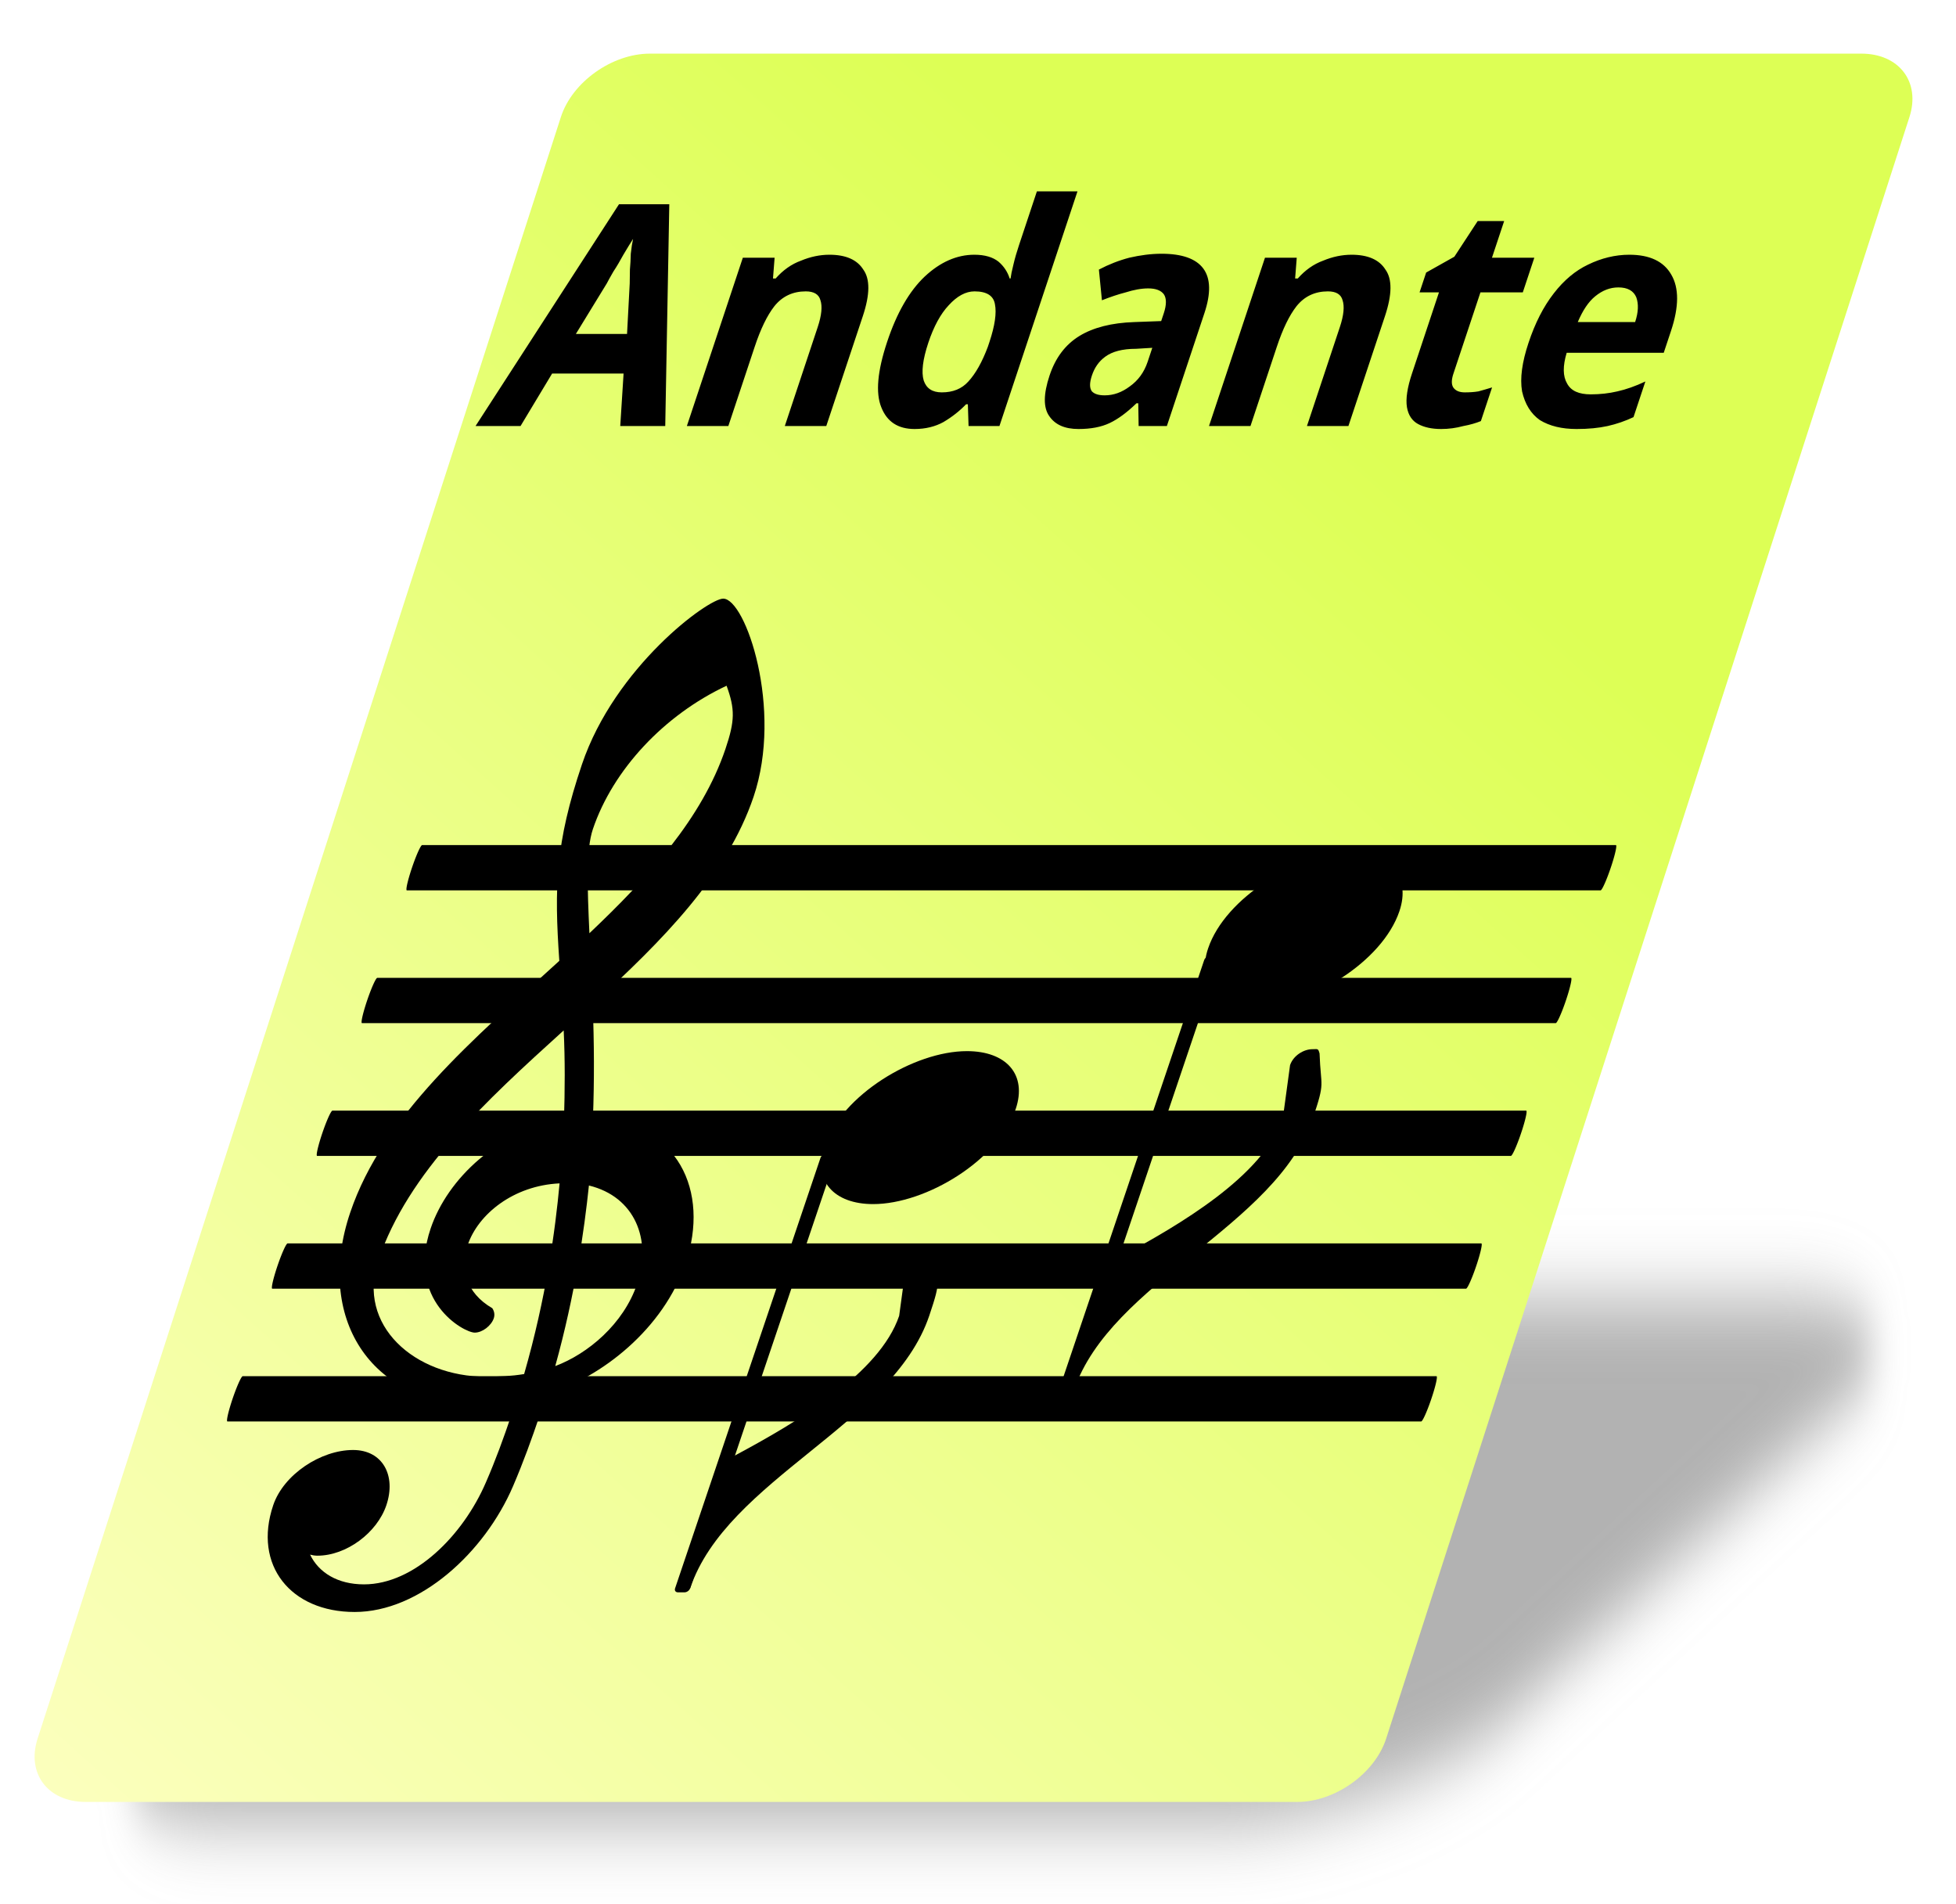
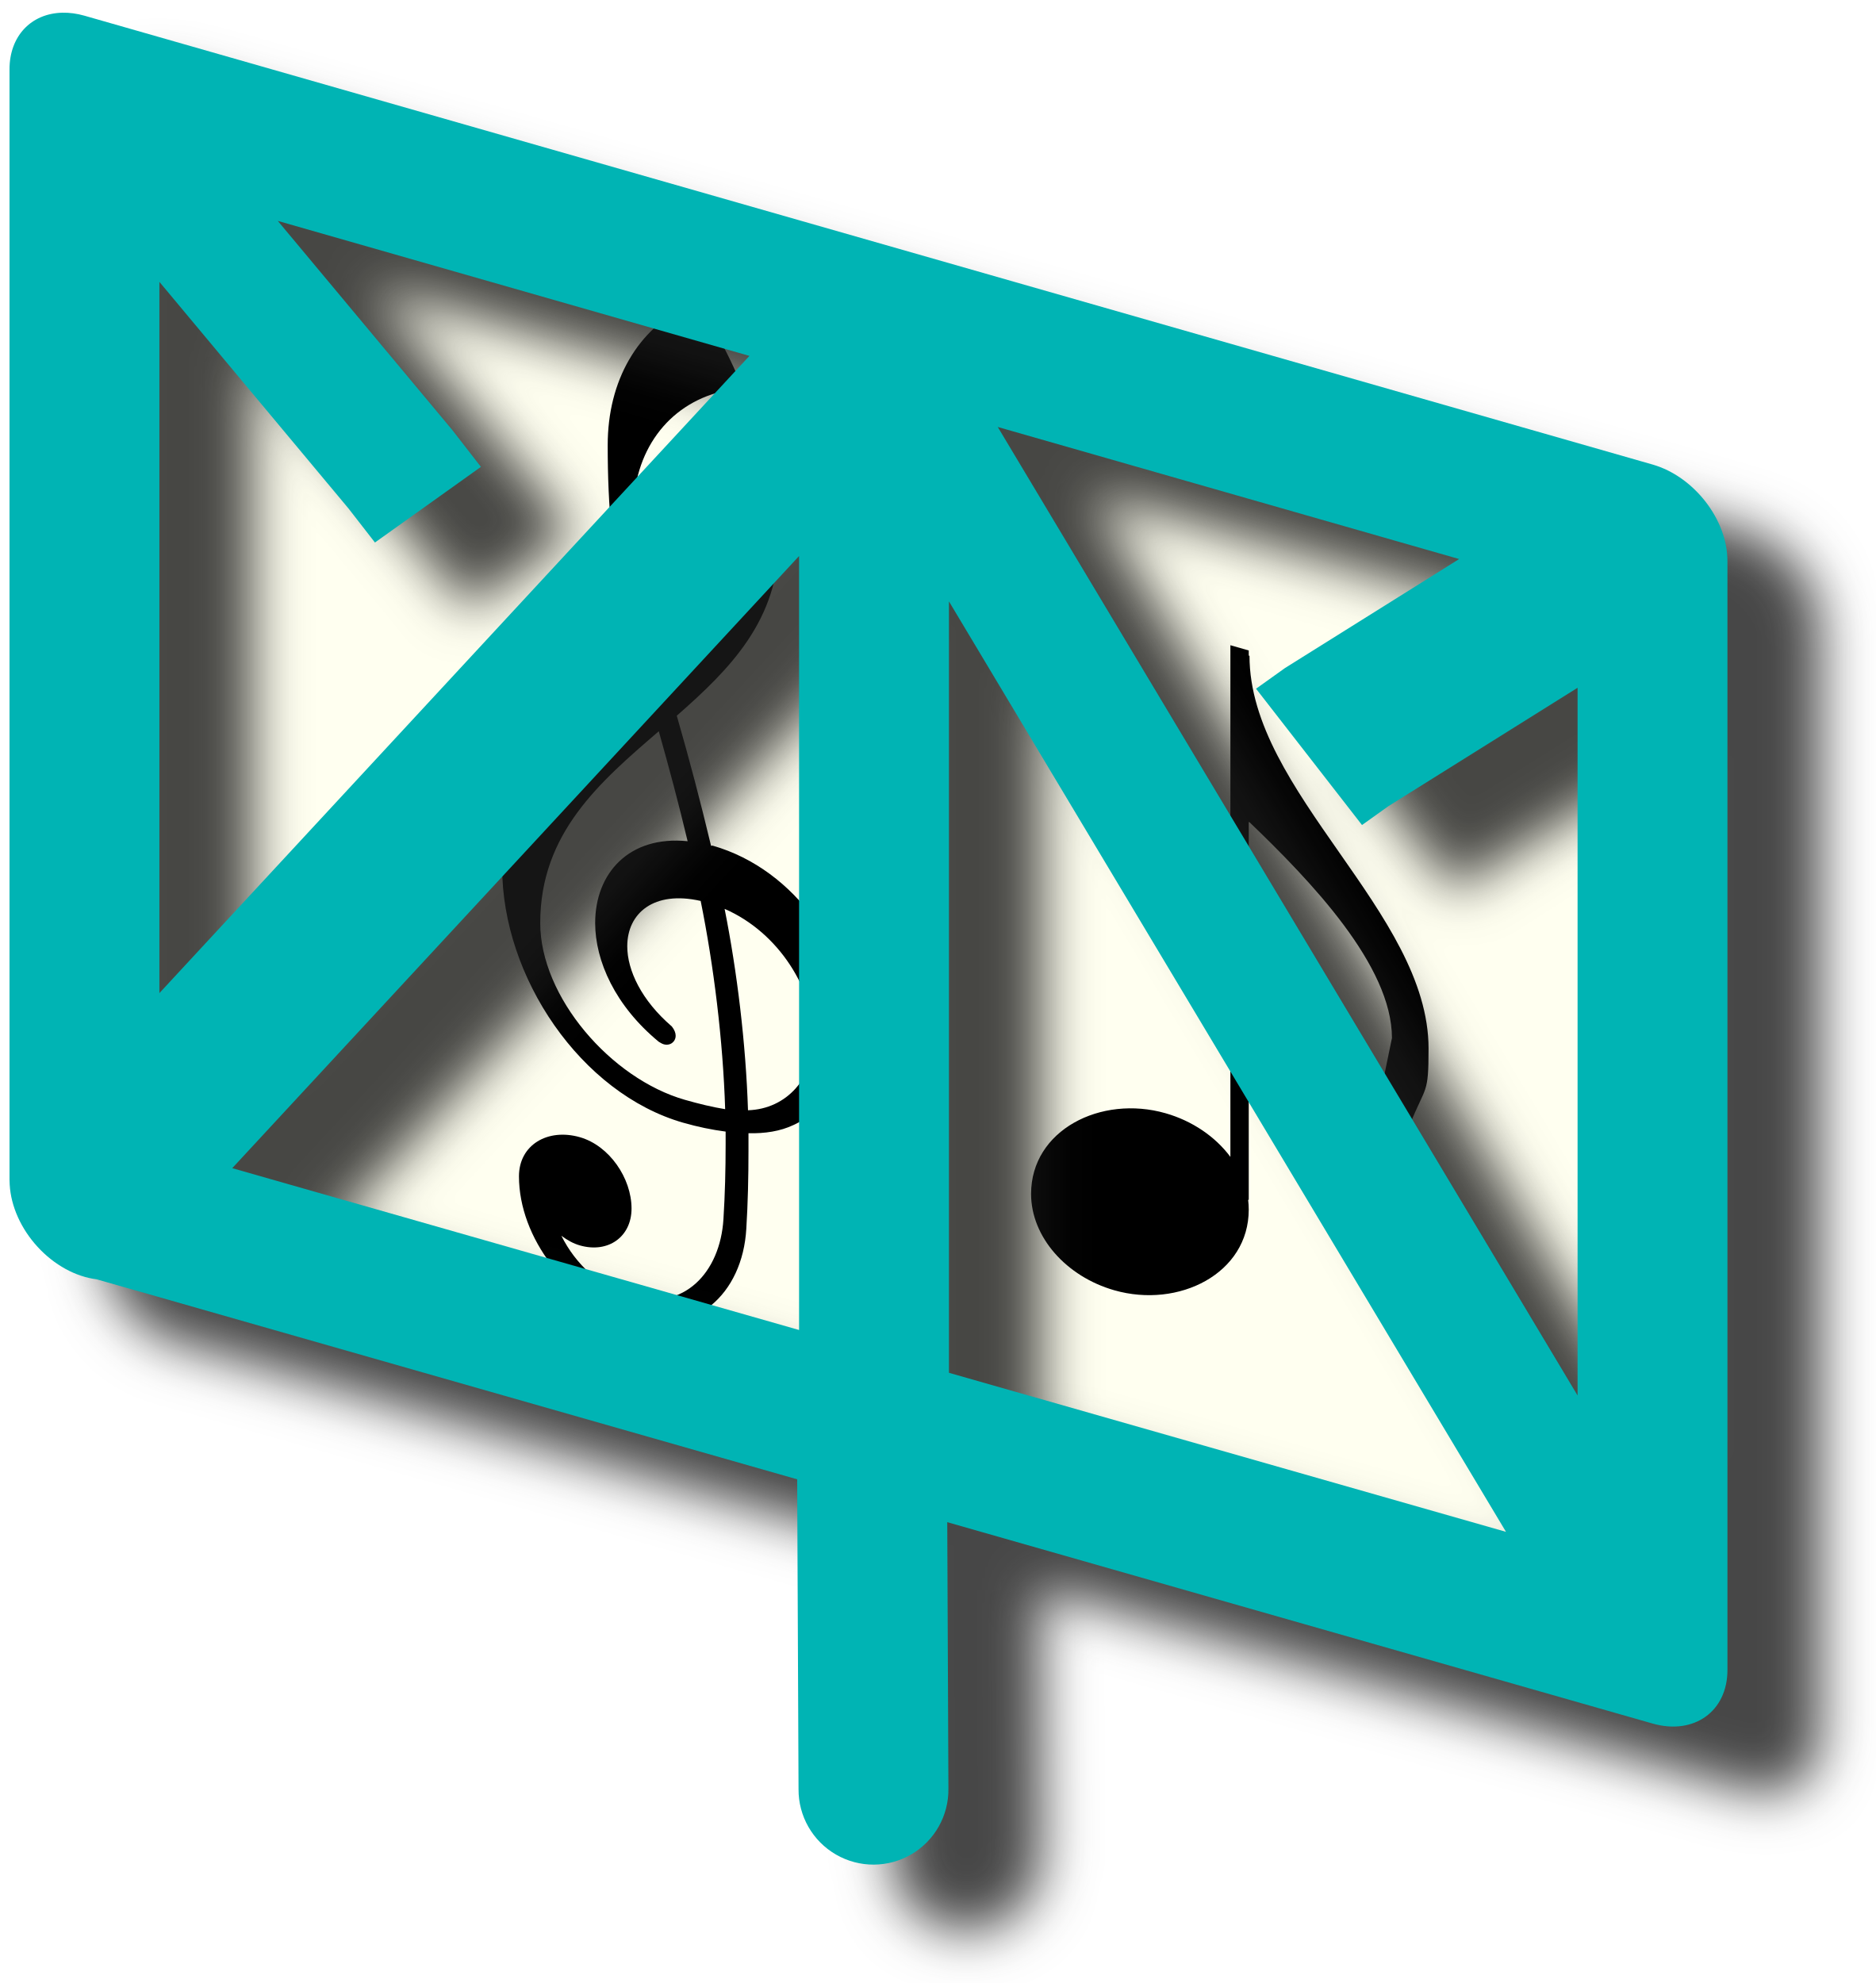
- <svg xmlns="http://www.w3.org/2000/svg" xmlns:xlink="http://www.w3.org/1999/xlink" version="1.1" width="32.7" height="31.82" id="svg2">
-   <defs id="defs4">
-     <linearGradient id="linearGradient4006">
-       <stop style="stop-color:#ddff55;stop-opacity:1;" offset="0" id="stop4008" />
-       <stop style="stop-color:#ffffca;stop-opacity:1;" offset="1" id="stop4010" />
-     </linearGradient>
-     <linearGradient id="linearGradient26711">
-       <stop id="stop26713" style="stop-color:#4c4c4c;stop-opacity:1" offset="0" />
-       <stop id="stop26715" style="stop-color:#ebebeb;stop-opacity:1" offset="0.5" />
-       <stop id="stop26717" style="stop-color:#6e6e6e;stop-opacity:1" offset="1" />
-     </linearGradient>
-     <linearGradient id="linearGradient3938">
-       <stop id="stop3940" style="stop-color:#4c4c4c;stop-opacity:1" offset="0" />
-       <stop id="stop3942" style="stop-color:#ebebeb;stop-opacity:1" offset="0.5" />
-       <stop id="stop3944" style="stop-color:#6e6e6e;stop-opacity:1" offset="1" />
-     </linearGradient>
-     <linearGradient id="linearGradient3947">
-       <stop id="stop3949" style="stop-color:#4c4c4c;stop-opacity:1" offset="0" />
-       <stop id="stop3951" style="stop-color:#ebebeb;stop-opacity:1" offset="0.5" />
-       <stop id="stop3953" style="stop-color:#6e6e6e;stop-opacity:1" offset="1" />
-     </linearGradient>
-     <linearGradient id="linearGradient3956">
-       <stop id="stop3958" style="stop-color:#4c4c4c;stop-opacity:1" offset="0" />
-       <stop id="stop3960" style="stop-color:#ebebeb;stop-opacity:1" offset="0.5" />
-       <stop id="stop3962" style="stop-color:#6e6e6e;stop-opacity:1" offset="1" />
-     </linearGradient>
-     <linearGradient id="linearGradient3965">
-       <stop id="stop3967" style="stop-color:#4c4c4c;stop-opacity:1" offset="0" />
-       <stop id="stop3969" style="stop-color:#ebebeb;stop-opacity:1" offset="0.5" />
-       <stop id="stop3971" style="stop-color:#6e6e6e;stop-opacity:1" offset="1" />
-     </linearGradient>
-     <linearGradient id="linearGradient3974">
-       <stop id="stop3976" style="stop-color:#4c4c4c;stop-opacity:1" offset="0" />
-       <stop id="stop3978" style="stop-color:#ebebeb;stop-opacity:1" offset="0.5" />
-       <stop id="stop3980" style="stop-color:#6e6e6e;stop-opacity:1" offset="1" />
-     </linearGradient>
-     <linearGradient id="linearGradient3983">
-       <stop id="stop3985" style="stop-color:#4c4c4c;stop-opacity:1" offset="0" />
-       <stop id="stop3987" style="stop-color:#ebebeb;stop-opacity:1" offset="0.5" />
-       <stop id="stop3989" style="stop-color:#6e6e6e;stop-opacity:1" offset="1" />
-     </linearGradient>
-     <linearGradient id="linearGradient3992">
-       <stop id="stop3994" style="stop-color:#4c4c4c;stop-opacity:1" offset="0" />
-       <stop id="stop3996" style="stop-color:#ebebeb;stop-opacity:1" offset="0.5" />
-       <stop id="stop3998" style="stop-color:#6e6e6e;stop-opacity:1" offset="1" />
-     </linearGradient>
-     <linearGradient id="linearGradient4001">
-       <stop id="stop4003" style="stop-color:#4c4c4c;stop-opacity:1" offset="0" />
-       <stop id="stop4005" style="stop-color:#ebebeb;stop-opacity:1" offset="0.5" />
-       <stop id="stop4007" style="stop-color:#6e6e6e;stop-opacity:1" offset="1" />
-     </linearGradient>
-     <linearGradient id="linearGradient4010">
-       <stop id="stop4012" style="stop-color:#4c4c4c;stop-opacity:1" offset="0" />
-       <stop id="stop4014" style="stop-color:#ebebeb;stop-opacity:1" offset="0.5" />
-       <stop id="stop4016" style="stop-color:#6e6e6e;stop-opacity:1" offset="1" />
-     </linearGradient>
-     <linearGradient id="linearGradient4019">
-       <stop id="stop4021" style="stop-color:#4c4c4c;stop-opacity:1" offset="0" />
-       <stop id="stop4023" style="stop-color:#ebebeb;stop-opacity:1" offset="0.5" />
-       <stop id="stop4025" style="stop-color:#6e6e6e;stop-opacity:1" offset="1" />
-     </linearGradient>
-     <linearGradient id="linearGradient4028">
-       <stop id="stop4030" style="stop-color:#4c4c4c;stop-opacity:1" offset="0" />
-       <stop id="stop4032" style="stop-color:#ebebeb;stop-opacity:1" offset="0.5" />
-       <stop id="stop4034" style="stop-color:#6e6e6e;stop-opacity:1" offset="1" />
-     </linearGradient>
-     <linearGradient id="linearGradient3540">
-       <stop id="stop3542" style="stop-color:#eaad00;stop-opacity:1" offset="0" />
-       <stop id="stop3544" style="stop-color:#be5600;stop-opacity:1" offset="0.564" />
-       <stop id="stop3546" style="stop-color:#000000;stop-opacity:1" offset="1" />
-     </linearGradient>
-     <linearGradient id="linearGradient3550">
-       <stop id="stop3552" style="stop-color:#eaad00;stop-opacity:0" offset="0" />
-       <stop id="stop3554" style="stop-color:#be5600;stop-opacity:0" offset="0.564" />
-       <stop id="stop3556" style="stop-color:#000000;stop-opacity:0.297" offset="1" />
-     </linearGradient>
-     <linearGradient id="linearGradient29680">
-       <stop id="stop29682" style="stop-color:#242424;stop-opacity:1" offset="0" />
-       <stop id="stop29684" style="stop-color:#ebebeb;stop-opacity:1" offset="0.5" />
-       <stop id="stop29688" style="stop-color:#c4c4c4;stop-opacity:1" offset="0.796" />
-       <stop id="stop29686" style="stop-color:#595959;stop-opacity:1" offset="1" />
-     </linearGradient>
-     <linearGradient id="linearGradient4053">
-       <stop id="stop4055" style="stop-color:#242424;stop-opacity:1" offset="0" />
-       <stop id="stop4057" style="stop-color:#ebebeb;stop-opacity:1" offset="0.5" />
-       <stop id="stop4059" style="stop-color:#c4c4c4;stop-opacity:1" offset="0.796" />
-       <stop id="stop4061" style="stop-color:#595959;stop-opacity:1" offset="1" />
-     </linearGradient>
-     <linearGradient id="linearGradient4064">
-       <stop id="stop4066" style="stop-color:#242424;stop-opacity:1" offset="0" />
-       <stop id="stop4068" style="stop-color:#ebebeb;stop-opacity:1" offset="0.5" />
-       <stop id="stop4070" style="stop-color:#c4c4c4;stop-opacity:1" offset="0.796" />
-       <stop id="stop4072" style="stop-color:#595959;stop-opacity:1" offset="1" />
-     </linearGradient>
-     <linearGradient id="linearGradient4075">
-       <stop id="stop4077" style="stop-color:#242424;stop-opacity:1" offset="0" />
-       <stop id="stop4079" style="stop-color:#ebebeb;stop-opacity:1" offset="0.5" />
-       <stop id="stop4081" style="stop-color:#c4c4c4;stop-opacity:1" offset="0.796" />
-       <stop id="stop4083" style="stop-color:#595959;stop-opacity:1" offset="1" />
-     </linearGradient>
-     <linearGradient id="linearGradient4086">
-       <stop id="stop4088" style="stop-color:#242424;stop-opacity:1" offset="0" />
-       <stop id="stop4090" style="stop-color:#ebebeb;stop-opacity:1" offset="0.5" />
-       <stop id="stop4092" style="stop-color:#c4c4c4;stop-opacity:1" offset="0.796" />
-       <stop id="stop4094" style="stop-color:#595959;stop-opacity:1" offset="1" />
-     </linearGradient>
-     <linearGradient id="linearGradient4097">
-       <stop id="stop4099" style="stop-color:#242424;stop-opacity:1" offset="0" />
-       <stop id="stop4101" style="stop-color:#ebebeb;stop-opacity:1" offset="0.5" />
-       <stop id="stop4103" style="stop-color:#c4c4c4;stop-opacity:1" offset="0.796" />
-       <stop id="stop4105" style="stop-color:#595959;stop-opacity:1" offset="1" />
-     </linearGradient>
-     <linearGradient id="linearGradient4108">
-       <stop id="stop4110" style="stop-color:#242424;stop-opacity:1" offset="0" />
-       <stop id="stop4112" style="stop-color:#ebebeb;stop-opacity:1" offset="0.5" />
-       <stop id="stop4114" style="stop-color:#c4c4c4;stop-opacity:1" offset="0.796" />
-       <stop id="stop4116" style="stop-color:#595959;stop-opacity:1" offset="1" />
-     </linearGradient>
-     <linearGradient id="linearGradient4119">
-       <stop id="stop4121" style="stop-color:#242424;stop-opacity:1" offset="0" />
-       <stop id="stop4123" style="stop-color:#ebebeb;stop-opacity:1" offset="0.5" />
-       <stop id="stop4125" style="stop-color:#c4c4c4;stop-opacity:1" offset="0.796" />
-       <stop id="stop4127" style="stop-color:#595959;stop-opacity:1" offset="1" />
-     </linearGradient>
-     <linearGradient id="linearGradient4130">
-       <stop id="stop4132" style="stop-color:#242424;stop-opacity:1" offset="0" />
-       <stop id="stop4134" style="stop-color:#ebebeb;stop-opacity:1" offset="0.5" />
-       <stop id="stop4136" style="stop-color:#c4c4c4;stop-opacity:1" offset="0.796" />
-       <stop id="stop4138" style="stop-color:#595959;stop-opacity:1" offset="1" />
-     </linearGradient>
-     <linearGradient id="linearGradient4141">
-       <stop id="stop4143" style="stop-color:#242424;stop-opacity:1" offset="0" />
-       <stop id="stop4145" style="stop-color:#ebebeb;stop-opacity:1" offset="0.5" />
-       <stop id="stop4147" style="stop-color:#c4c4c4;stop-opacity:1" offset="0.796" />
-       <stop id="stop4149" style="stop-color:#595959;stop-opacity:1" offset="1" />
-     </linearGradient>
-     <linearGradient id="linearGradient4152">
-       <stop id="stop4154" style="stop-color:#242424;stop-opacity:1" offset="0" />
-       <stop id="stop4156" style="stop-color:#ebebeb;stop-opacity:1" offset="0.5" />
-       <stop id="stop4158" style="stop-color:#c4c4c4;stop-opacity:1" offset="0.796" />
-       <stop id="stop4160" style="stop-color:#595959;stop-opacity:1" offset="1" />
-     </linearGradient>
-     <linearGradient id="linearGradient4163">
-       <stop id="stop4165" style="stop-color:#242424;stop-opacity:1" offset="0" />
-       <stop id="stop4167" style="stop-color:#ebebeb;stop-opacity:1" offset="0.5" />
-       <stop id="stop4169" style="stop-color:#c4c4c4;stop-opacity:1" offset="0.796" />
-       <stop id="stop4171" style="stop-color:#595959;stop-opacity:1" offset="1" />
-     </linearGradient>
-     <linearGradient x1="-166.786" y1="69.505" x2="-166.786" y2="24.505" id="linearGradient4981" xlink:href="#linearGradient26711" gradientUnits="userSpaceOnUse" gradientTransform="matrix(0.347826,0,0,1,-114.1304,0)" />
-     <linearGradient x1="-67.5" y1="38.434" x2="-67.5" y2="1.791" id="linearGradient4983" xlink:href="#linearGradient26711" gradientUnits="userSpaceOnUse" gradientTransform="translate(-68.57143,25)" />
-     <linearGradient x1="-166.786" y1="69.505" x2="-166.786" y2="24.505" id="linearGradient4985" xlink:href="#linearGradient26711" gradientUnits="userSpaceOnUse" gradientTransform="matrix(0.347826,0,0,1,-114.1304,0)" />
-     <linearGradient x1="-67.5" y1="38.434" x2="-67.5" y2="1.791" id="linearGradient4987" xlink:href="#linearGradient26711" gradientUnits="userSpaceOnUse" gradientTransform="translate(-68.57143,25)" />
-     <linearGradient x1="-166.786" y1="69.505" x2="-166.786" y2="24.505" id="linearGradient4989" xlink:href="#linearGradient26711" gradientUnits="userSpaceOnUse" gradientTransform="matrix(0.347826,0,0,1,-114.1304,0)" />
-     <linearGradient x1="-67.5" y1="38.434" x2="-67.5" y2="1.791" id="linearGradient4991" xlink:href="#linearGradient26711" gradientUnits="userSpaceOnUse" gradientTransform="translate(-68.57143,25)" />
-     <linearGradient x1="-166.786" y1="69.505" x2="-166.786" y2="24.505" id="linearGradient4993" xlink:href="#linearGradient26711" gradientUnits="userSpaceOnUse" gradientTransform="matrix(0.347826,0,0,1,-114.1304,0)" />
-     <linearGradient x1="-67.5" y1="38.434" x2="-67.5" y2="1.791" id="linearGradient4995" xlink:href="#linearGradient26711" gradientUnits="userSpaceOnUse" gradientTransform="translate(-68.57143,25)" />
-     <linearGradient x1="-166.786" y1="69.505" x2="-166.786" y2="24.505" id="linearGradient4997" xlink:href="#linearGradient26711" gradientUnits="userSpaceOnUse" gradientTransform="matrix(0.347826,0,0,1,-114.1304,0)" />
-     <linearGradient x1="-67.5" y1="38.434" x2="-67.5" y2="1.791" id="linearGradient4999" xlink:href="#linearGradient26711" gradientUnits="userSpaceOnUse" gradientTransform="translate(-68.57143,25)" />
-     <linearGradient x1="-166.786" y1="69.505" x2="-166.786" y2="24.505" id="linearGradient5001" xlink:href="#linearGradient26711" gradientUnits="userSpaceOnUse" gradientTransform="matrix(0.347826,0,0,1,-114.1304,0)" />
-     <linearGradient x1="-67.5" y1="38.434" x2="-67.5" y2="1.791" id="linearGradient5003" xlink:href="#linearGradient26711" gradientUnits="userSpaceOnUse" gradientTransform="translate(-68.57143,25)" />
-     <radialGradient cx="-884.399" cy="619.241" r="218.055" fx="-884.399" fy="619.241" id="radialGradient5005" xlink:href="#linearGradient3540" gradientUnits="userSpaceOnUse" gradientTransform="matrix(0.00992489,1.310339,-1.223218,0.00926492,851.2904,1858.139)" />
-     <radialGradient cx="-822.933" cy="619.241" r="218.055" fx="-822.933" fy="619.241" id="radialGradient5007" xlink:href="#linearGradient3550" gradientUnits="userSpaceOnUse" gradientTransform="matrix(-2.5895592e-7,0.9820126,-1.189175,-3.9780784e-7,821.4314,1573.774)" />
-     <radialGradient cx="-585.888" cy="264.443" r="86.251" fx="-585.888" fy="264.443" id="radialGradient5009" xlink:href="#linearGradient29680" gradientUnits="userSpaceOnUse" gradientTransform="matrix(1,0,0,0.9531528,0,12.38843)" />
-     <radialGradient cx="-585.888" cy="264.443" r="86.251" fx="-585.888" fy="264.443" id="radialGradient5011" xlink:href="#linearGradient29680" gradientUnits="userSpaceOnUse" gradientTransform="matrix(1,0,0,0.9531528,0,12.38843)" />
-     <radialGradient cx="-585.888" cy="264.443" r="86.251" fx="-585.888" fy="264.443" id="radialGradient5013" xlink:href="#linearGradient29680" gradientUnits="userSpaceOnUse" gradientTransform="matrix(1,0,0,0.9531528,0,12.38843)" />
-     <radialGradient cx="-585.888" cy="264.443" r="86.251" fx="-585.888" fy="264.443" id="radialGradient5015" xlink:href="#linearGradient29680" gradientUnits="userSpaceOnUse" gradientTransform="matrix(1,0,0,0.9531528,0,12.38843)" />
-     <radialGradient cx="-585.888" cy="264.443" r="86.251" fx="-585.888" fy="264.443" id="radialGradient5017" xlink:href="#linearGradient29680" gradientUnits="userSpaceOnUse" gradientTransform="matrix(1,0,0,0.9531528,0,12.38843)" />
-     <radialGradient cx="-585.888" cy="264.443" r="86.251" fx="-585.888" fy="264.443" id="radialGradient5019" xlink:href="#linearGradient29680" gradientUnits="userSpaceOnUse" gradientTransform="matrix(1,0,0,0.9531528,0,12.38843)" />
-     <radialGradient cx="-585.888" cy="264.443" r="86.251" fx="-585.888" fy="264.443" id="radialGradient5021" xlink:href="#linearGradient29680" gradientUnits="userSpaceOnUse" gradientTransform="matrix(1,0,0,0.9531528,0,12.38843)" />
-     <radialGradient cx="-585.888" cy="264.443" r="86.251" fx="-585.888" fy="264.443" id="radialGradient5023" xlink:href="#linearGradient29680" gradientUnits="userSpaceOnUse" gradientTransform="matrix(1,0,0,0.9531528,0,12.38843)" />
-     <radialGradient cx="-585.888" cy="264.443" r="86.251" fx="-585.888" fy="264.443" id="radialGradient5025" xlink:href="#linearGradient29680" gradientUnits="userSpaceOnUse" gradientTransform="matrix(1,0,0,0.9531528,0,12.38843)" />
-     <radialGradient cx="-585.888" cy="264.443" r="86.251" fx="-585.888" fy="264.443" id="radialGradient5027" xlink:href="#linearGradient29680" gradientUnits="userSpaceOnUse" gradientTransform="matrix(1,0,0,0.9531528,0,12.38843)" />
-     <radialGradient cx="-585.888" cy="264.443" r="86.251" fx="-585.888" fy="264.443" id="radialGradient5029" xlink:href="#linearGradient29680" gradientUnits="userSpaceOnUse" gradientTransform="matrix(1,0,0,0.9531528,0,12.38843)" />
-     <radialGradient cx="-585.888" cy="264.443" r="86.251" fx="-585.888" fy="264.443" id="radialGradient5031" xlink:href="#linearGradient29680" gradientUnits="userSpaceOnUse" gradientTransform="matrix(1,0,0,0.9531528,0,12.38843)" />
-     <radialGradient cx="-822.933" cy="619.241" r="218.055" fx="-822.933" fy="619.241" id="radialGradient5120" xlink:href="#linearGradient3550" gradientUnits="userSpaceOnUse" gradientTransform="matrix(-1.3205128e-7,0.5007648,-0.6064044,-2.0285705e-7,668.0103,706.6967)" />
-     <radialGradient cx="-884.399" cy="619.241" r="218.055" fx="-884.399" fy="619.241" id="radialGradient5123" xlink:href="#linearGradient3540" gradientUnits="userSpaceOnUse" gradientTransform="matrix(0.00506107,0.668191,-0.6237645,0.00472453,683.2365,851.7051)" />
-     <filter id="filter4748" width="1.5" height="1.5" x="-0.25" y="-0.25" color-interpolation-filters="sRGB">
-       <feGaussianBlur id="feGaussianBlur4750" in="SourceAlpha" stdDeviation="1" result="blur" />
-       <feColorMatrix id="feColorMatrix4752" result="bluralpha" type="matrix" values="1 0 0 0 0 0 1 0 0 0 0 0 1 0 0 0 0 0 0.7 0 " />
-       <feOffset id="feOffset4754" in="bluralpha" dx="1" dy="1" result="offsetBlur" />
-       <feMerge id="feMerge4756">
-         <feMergeNode id="feMergeNode4758" in="offsetBlur" />
-         <feMergeNode id="feMergeNode4760" in="SourceGraphic" />
-       </feMerge>
+ <svg xmlns="http://www.w3.org/2000/svg" width="312.828mm" height="330.788mm" viewBox="0 0 312.828 330.788" version="1.1" id="svg8">
+   <defs id="defs2">
+     <filter style="color-interpolation-filters:sRGB" id="filter1216" x="-0.037" width="1.075" y="-0.035" height="1.069">
+       <feGaussianBlur stdDeviation="4.466" id="feGaussianBlur1218" />
    </filter>
-     <filter id="filter4002" x="-0.049" width="1.097" y="-0.173" height="1.346" color-interpolation-filters="sRGB">
-       <feGaussianBlur stdDeviation="0.93" id="feGaussianBlur4004" />
-     </filter>
-     <linearGradient xlink:href="#linearGradient4006" id="linearGradient4012" x1="25.75" y1="9.585" x2="7.267" y2="34.878" gradientUnits="userSpaceOnUse" gradientTransform="translate(0.8728738,-0.875303)" />
  </defs>
-   <rect style="opacity:0.5;fill:#656565;fill-opacity:1;filter:url(#filter4002)" id="rect3894-7" width="22.545" height="12.88" x="32.163" y="32.008" ry="2.651" transform="matrix(1,0,-0.7322897,0.6809933,1.486408,-0.08620143)" rx="3.042" />
-   <text style="font-size:48px;font-style:normal;font-variant:normal;font-weight:normal;font-stretch:normal;line-height:125%;letter-spacing:0px;word-spacing:0px;fill:#000000;fill-opacity:1;stroke:none;font-family:Emmentaler;-inkscape-font-specification:Emmentaler" xml:space="preserve" id="text2985" y="150.329" x="-101.916">
-     <tspan id="tspan2987" y="150.329" x="-101.916" />
-   </text>
-   <g style="fill:#000000;fill-opacity:1;fill-rule:evenodd;stroke:#d55801;stroke-width:0.787;stroke-linecap:butt;stroke-linejoin:miter;stroke-miterlimit:4;stroke-opacity:1;stroke-dasharray:none;stroke-dashoffset:0;marker:none;visibility:visible;display:inline;overflow:visible;enable-background:accumulate" id="g14041" transform="matrix(0.6350359,0,0,0.6350359,-189.1584,-263.1709)" />
-   <g style="fill:#000000;fill-opacity:1;fill-rule:evenodd;stroke:none;stroke-width:0.5;marker:none;visibility:visible;display:inline;overflow:visible;enable-background:accumulate" id="g15104" transform="matrix(0.6350359,0,0,0.6350359,-202.8444,-162.3979)" />
-   <g style="fill:#000000;fill-opacity:1;fill-rule:evenodd;stroke:none;stroke-width:0.5;marker:none;visibility:visible;display:inline;overflow:visible;enable-background:accumulate" id="g7476" transform="matrix(0.8059702,0,0,0.7811656,-60.65407,-215.1147)" />
-   <g id="g102362" transform="matrix(0.4875109,0,0,0.6350359,83.65832,268.9195)" />
-   <g style="font-size:10px;font-style:normal;font-variant:normal;font-weight:500;font-stretch:normal;line-height:125%;letter-spacing:0px;word-spacing:0px;fill:#000000;fill-opacity:1;stroke:none;font-family:feta14;-inkscape-font-specification:feta14 Medium" id="text5477" transform="translate(-287.6306,-144.8898)" />
-   <rect style="fill:url(#linearGradient4012);fill-opacity:1" id="rect3894" width="22.545" height="30.706" x="10.008" y="0.942" ry="1.114" transform="matrix(1,0,-0.3071668,0.9516557,0,0)" rx="1.146" />
-   <g id="g3178" transform="matrix(1,0,0.2848983,1,-5.785316,-2.613783)">
-     <g transform="matrix(2.284489,0,-1.382075,2.219237,4.612432,23.69782)" id="g1097-5">
-       <g id="text1099-7" style="font-size:4px;fill:currentColor;font-family:Emmentaler">
-         <path d="M 2.58,0.012 C 2.58,-0.528 2.176,-1.052 1.544,-1.076 1.46,-1.364 1.364,-1.652 1.26,-1.936 1.612,-2.416 1.924,-2.904 1.924,-3.5 c 0,-0.66 -0.548,-1.492 -0.712,-1.492 -0.112,0 -0.624,0.516 -0.624,1.248 0,0.592 0.1,0.924 0.32,1.48 C 0.476,-1.676 0,-1.104 0,-0.368 c 0,0.788 0.62,1.444 1.4,1.444 0.096,0 0.188,-0.008 0.28,-0.024 l 0,0.108 C 1.68,1.328 1.676,1.496 1.66,1.664 1.624,2.064 1.388,2.432 1.02,2.432 0.828,2.432 0.66,2.344 0.552,2.208 c 0.016,0.004 0.036,0.008 0.056,0.008 0.212,0 0.38,-0.172 0.38,-0.38 C 0.988,1.612 0.824,1.42 0.608,1.42 0.372,1.42 0.16,1.604 0.16,1.836 0.16,2.288 0.552,2.64 1.02,2.64 1.496,2.64 1.824,2.192 1.868,1.692 1.884,1.512 1.888,1.336 1.888,1.156 L 1.888,1 C 2.248,0.872 2.58,0.508 2.58,0.012 m -0.7,0.776 c -0.032,-0.544 -0.124,-1.024 -0.2,-1.36 0.364,0.084 0.596,0.408 0.596,0.74 0,0.304 -0.188,0.528 -0.396,0.62 M 1.208,0.536 C 1.264,0.536 1.312,0.484 1.312,0.428 1.312,0.404 1.3,0.376 1.276,0.352 1.044,0.236 0.94,0.052 0.94,-0.124 c 0,-0.232 0.188,-0.448 0.52,-0.464 0.084,0.352 0.184,0.86 0.212,1.436 -0.088,0.016 -0.18,0.02 -0.272,0.02 -0.524,0 -1.076,-0.388 -1.076,-0.876 0,-0.664 0.392,-1.2 0.788,-1.732 0.084,0.224 0.156,0.448 0.224,0.676 -0.452,0.072 -0.708,0.44 -0.708,0.816 0,0.544 0.5,0.784 0.58,0.784 m 0.244,-4.872 c 0.12,0.176 0.148,0.264 0.148,0.476 0,0.52 -0.244,0.964 -0.54,1.388 -0.128,-0.344 -0.232,-0.628 -0.232,-0.784 0,-0.448 0.24,-0.86 0.624,-1.08" id="path5367" />
-       </g>
-     </g>
-     <g transform="matrix(1,0,-0.6049822,0.971437,-197.1011,-127.6148)" id="g5467">
-       <g transform="matrix(2.284489,0,0,2.284489,303.4994,153.4589)" id="g947-3">
-         <g id="text949-8" style="font-size:4px;fill:currentColor;font-family:Emmentaler">
-           <path d="M 0.808,-0.576 C 0.42,-0.576 0,-0.244 0,0.14 c 0,0.26 0.212,0.436 0.5,0.436 0.388,0 0.808,-0.332 0.808,-0.716 0,-0.26 -0.212,-0.436 -0.5,-0.436" id="path5416" />
+   <g id="layer1" transform="translate(-13.35422,-55.58838)">
+     <rect style="opacity:1;fill:#fffff0;fill-opacity:1;fill-rule:nonzero;stroke:none;stroke-width:25.497;stroke-linecap:round;stroke-linejoin:round;stroke-miterlimit:4;stroke-dasharray:none;stroke-dashoffset:0;stroke-opacity:1;paint-order:normal" id="rect847" width="276.782" height="180.673" x="24.218" y="63.607" rx="14.363" ry="2.069" transform="matrix(0.9613903,0.2751885,0,1,0,0)" />
+     <g id="g3768" transform="matrix(0.8410806,0.240751,0,0.8410806,-390.2446,-127.1074)" style="fill:#000000;stroke-width:0.045">
+       <g id="g947-3" transform="matrix(-33.00391,0,0,-33.00391,727.5109,253.4949)" style="fill:#000000;stroke-width:0.045">
+         <g style="font-size:4px;font-family:Emmentaler;fill:#000000;stroke-width:0.045" id="text949-8">
+           <path style="fill:#000000;stroke-width:12.058" d="m 986.086,1228.84 c -0.08,0 -0.145,0.065 -0.145,0.145 v 828.986 c -24.188,-25.629 -61.395,-40.654 -105.09,-40.654 -104.627,0 -217.883,89.526 -217.883,193.074 0,70.111 57.167,117.572 134.828,117.572 104.627,0 217.883,-89.528 217.883,-193.076 0,-5.379 -0.34,-10.621 -0.996,-15.723 h 0.854 c 0.08,0 0.143,-0.065 0.143,-0.145 V 1506.793 h 1.213 c 99.234,66.875 230.826,166.109 230.826,283.68 l -20.883,107.33 c 0,19.415 16.18,32.358 33.438,32.358 10.786,0 10.396,2.06 16.867,-8.727 25.495,-70.601 29.902,-55.457 29.902,-130.961 0,-221.119 -290.15,-332.217 -290.15,-553.336 h -1.213 v -8.152 c 0,-0.08 -0.063,-0.145 -0.143,-0.145 z" transform="matrix(-0.00370841,0,0,-0.00370841,3.76656,8.057041)" id="path5416" />
        </g>
      </g>
-       <g transform="matrix(2.284489,0,0,2.284489,303.7514,161.3843)" id="g1153-1">
-         <g id="text1155-0" style="font-size:4px;fill:currentColor;font-family:Emmentaler">
-           <path d="M 0.856,-2.052 C 0.856,-1.616 0.368,-1.248 0,-1 l -0.1,0 0,1 0.1,0 c 0,-0.82 1.076,-1.232 1.076,-2.052 0,-0.28 -0.016,-0.224 -0.111,-0.486 -0.024,-0.04 -0.023,-0.032 -0.063,-0.032 -0.064,0 -0.124,0.048 -0.124,0.12" id="path5364" />
-         </g>
+       <g id="g1153-1" transform="matrix(33.00391,0,0,-33.00391,727.6592,138.9967)" style="fill:#000000;stroke-width:0.045">
+         <g style="font-size:4px;font-family:Emmentaler;fill:#000000;stroke-width:0.045" id="text1155-0" />
      </g>
-       <g transform="matrix(2.284489,0,0,2.284489,303.6254,161.4546)" id="g1159-7">
-         <rect width="0.11" height="3.302" ry="0.03" x="-0.055" y="-3.302" id="rect1161-6" rx="0.031" />
-       </g>
+       <g id="g1159-7" transform="matrix(-33.00391,0,0,-33.00391,725.6911,137.9812)" style="fill:#000000;stroke-width:0.045" />
    </g>
-     <g transform="matrix(0.7957416,0,-0.6049822,0.971437,10.58788,12.57755)" id="g4345">
-       <g transform="matrix(0.3100233,0,0,2.284489,0.08375204,13.8108)" id="g867">
-         <line x1="0.042" y1="0" x2="80.938" y2="0" id="line869" style="stroke:currentColor;stroke-width:0.341;stroke-linecap:round;stroke-linejoin:round" />
-       </g>
-       <g transform="matrix(0.3100233,0,0,2.284489,0.08375204,11.52632)" id="g871">
-         <line x1="0.042" y1="0" x2="80.938" y2="0" id="line873" style="stroke:currentColor;stroke-width:0.341;stroke-linecap:round;stroke-linejoin:round" />
-       </g>
-       <g transform="matrix(0.3100233,0,0,2.284489,0.08375204,9.241827)" id="g875">
-         <line x1="0.042" y1="0" x2="80.938" y2="0" id="line877" style="stroke:currentColor;stroke-width:0.341;stroke-linecap:round;stroke-linejoin:round" />
-       </g>
-       <g transform="matrix(0.3100233,0,0,2.284489,0.08375204,6.957339)" id="g879">
-         <line x1="0.042" y1="0" x2="80.938" y2="0" id="line881" style="stroke:currentColor;stroke-width:0.341;stroke-linecap:round;stroke-linejoin:round" />
-       </g>
-       <g transform="matrix(0.3100233,0,0,2.284489,0.08375204,4.67285)" id="g883">
-         <line x1="0.042" y1="0" x2="80.938" y2="0" id="line885" style="stroke:currentColor;stroke-width:0.341;stroke-linecap:round;stroke-linejoin:round" />
-       </g>
-     </g>
-     <g transform="matrix(1,0,-0.6049822,0.971437,-189.7445,-130.921)" id="g5467-6">
-       <g transform="matrix(2.284489,0,0,2.284489,303.4994,153.4589)" id="g947-3-1">
-         <g id="text949-8-8" style="font-size:4px;fill:currentColor;font-family:Emmentaler">
-           <path d="M 0.808,-0.576 C 0.42,-0.576 0,-0.244 0,0.14 c 0,0.26 0.212,0.436 0.5,0.436 0.388,0 0.808,-0.332 0.808,-0.716 0,-0.26 -0.212,-0.436 -0.5,-0.436" id="path5416-0" />
-         </g>
-       </g>
-       <g transform="matrix(2.284489,0,0,2.284489,303.7514,161.3843)" id="g1153-1-1">
-         <g id="text1155-0-4" style="font-size:4px;fill:currentColor;font-family:Emmentaler">
-           <path d="M 0.856,-2.052 C 0.856,-1.616 0.368,-1.248 0,-1 l -0.1,0 0,1 0.1,0 c 0,-0.82 1.076,-1.232 1.076,-2.052 0,-0.28 -0.016,-0.224 -0.111,-0.486 -0.024,-0.04 -0.023,-0.032 -0.063,-0.032 -0.064,0 -0.124,0.048 -0.124,0.12" id="path5364-0" />
-         </g>
-       </g>
-       <g transform="matrix(2.284489,0,0,2.284489,303.6254,161.4546)" id="g1159-7-5">
-         <rect width="0.11" height="3.302" ry="0.03" x="-0.055" y="-3.302" id="rect1161-6-6" rx="0.031" />
-       </g>
-     </g>
+     <path d="m 127.329,242.875 c -17.055,-4.882 -30.209,-24.25 -30.209,-42.575 0,-16.42 11.975,-25.058 22.77,-34.487 -1.996,-6.921 -3.629,-13.921 -4.445,-20.777 -0.544,-5.145 -0.724,-10.096 -0.724,-15.176 0,-10.795 4.99,-19.437 13.608,-23.502 0.258,-0.107 0.634,-0.181 0.908,-0.103 0.364,0.104 0.634,0.272 0.908,0.622 6.985,10.073 13.154,27.624 13.154,38.601 0,13.517 -8.165,21.703 -17.055,29.5 2.086,7.22 3.992,14.478 5.715,21.685 0.097,0.028 0.193,-0.035 0.258,-0.016 14.061,4.025 23.224,18.259 23.224,30.325 0,6.894 -2.994,13.114 -9.707,16.272 -2.266,1.075 -4.808,1.436 -7.53,1.383 v 2.903 c 0,4.354 -0.097,8.772 -0.364,13.05 -0.634,10.886 -8.618,18.217 -19.595,15.075 -10.16,-2.908 -18.325,-13.591 -18.325,-23.843 0,-5.261 4.808,-8.058 10.16,-6.526 4.899,1.402 8.618,6.821 8.618,11.901 0,4.717 -3.901,7.502 -8.618,6.151 -1.088,-0.311 -2.086,-0.868 -3.084,-1.609 2.36,4.758 6.622,8.7 11.521,10.102 8.89,2.545 14.968,-3.971 15.512,-12.887 0.258,-4.099 0.364,-8.333 0.364,-12.506 v -2.087 c -2.36,-0.313 -4.627,-0.78 -7.076,-1.481 z m 10.795,-2.081 c 6.532,-0.217 10.977,-5.476 10.977,-12.008 0,-7.983 -5.715,-17.602 -14.878,-21.586 2.086,10.485 3.538,22.422 3.901,33.593 z m -10.523,-1.742 c 2.266,0.649 4.536,1.208 6.713,1.559 -0.364,-11.535 -1.906,-23.951 -4.083,-34.734 -7.802,-1.78 -12.247,2.028 -12.247,7.562 0,3.992 2.36,9.021 7.439,13.378 0.454,0.583 0.634,1.089 0.634,1.542 0,0.998 -0.908,1.736 -1.996,1.425 -0.258,-0.074 -0.544,-0.246 -0.818,-0.414 -7.257,-5.978 -10.614,-13.471 -10.614,-19.821 0,-8.255 5.625,-14.628 15.422,-13.638 -1.452,-6.131 -3.084,-12.223 -4.808,-18.341 -9.888,8.509 -19.776,17.019 -19.776,31.987 0,12.337 11.793,25.964 24.131,29.496 z m 6.169,-118.163 c -9.072,2.211 -14.787,10.01 -14.787,20.261 0,7.892 1.996,14.905 3.901,21.982 7.62,-7.072 14.061,-14.935 14.061,-26.91 0,-6.35 -0.634,-9.072 -3.174,-15.333 z" id="path22" style="fill:currentColor;stroke-width:0.282" />
+     <path style="color:#000000;font-style:normal;font-variant:normal;font-weight:normal;font-stretch:normal;font-size:medium;line-height:normal;font-family:sans-serif;font-variant-ligatures:normal;font-variant-position:normal;font-variant-caps:normal;font-variant-numeric:normal;font-variant-alternates:normal;font-feature-settings:normal;text-indent:0;text-align:start;text-decoration:none;text-decoration-line:none;text-decoration-style:solid;text-decoration-color:#000000;letter-spacing:normal;word-spacing:normal;text-transform:none;writing-mode:lr-tb;direction:ltr;text-orientation:mixed;dominant-baseline:auto;baseline-shift:baseline;text-anchor:start;white-space:normal;shape-padding:0;clip-rule:nonzero;display:inline;overflow:visible;visibility:visible;opacity:0.802;isolation:auto;mix-blend-mode:normal;color-interpolation:sRGB;color-interpolation-filters:linearRGB;solid-color:#000000;solid-opacity:1;vector-effect:none;fill:#1a1a1a;fill-opacity:1;fill-rule:nonzero;stroke:none;stroke-width:25;stroke-linecap:round;stroke-linejoin:round;stroke-miterlimit:4;stroke-dasharray:none;stroke-dashoffset:0;stroke-opacity:1;filter:url(#filter1216);color-rendering:auto;image-rendering:auto;shape-rendering:auto;text-rendering:auto;enable-background:accumulate" d="m 39.298,68.834 a 14.418,10.839 49.072 0 0 -8.806,9.421 V 263.462 a 14.418,10.839 49.072 0 0 0.027,0.787 14.418,10.839 49.072 0 0 0.004,0.091 14.418,10.839 49.072 0 0 14.489,15.776 l 116.867,33.369 0.226,51.676 a 12.501,12.501 0 1 0 25,-0.109 l -0.194,-44.42 117.65,33.592 a 14.418,10.839 49.072 0 0 12.49,-8.925 V 160.279 A 14.418,10.839 49.072 0 0 304.55,144.201 L 42.992,69.333 a 14.418,10.839 49.072 0 0 -3.694,-0.499 z M 75.246,103.565 153.912,126.082 55.492,232.376 V 113.731 l 31.539,37.796 c 0.257,0.331 2.463,3.17 3.695,4.755 0.075,0.097 0.434,0.559 0.488,0.628 0.048,0.062 0.156,0.2 0.183,0.236 0.007,0.009 0.033,0.042 0.037,0.048 0.003,0.004 0.01,0.013 0.012,0.015 2.64e-4,2.6e-4 0.002,0.003 0.002,0.003 1.05e-4,1.3e-4 17.678,-12.618 17.678,-12.618 l -0.002,-0.003 c -0.002,-0.002 -0.009,-0.011 -0.011,-0.015 -0.005,-0.006 -0.03,-0.039 -0.037,-0.048 -0.028,-0.036 -0.136,-0.175 -0.183,-0.236 -0.054,-0.07 -0.413,-0.531 -0.488,-0.628 -1.303,-1.676 -3.908,-5.029 -3.908,-5.029 l -0.203,-0.259 z m 120.09,34.375 76.961,22.029 -29.046,18.18 -0.203,0.145 c 0,0 -2.605,1.862 -3.908,2.792 -0.075,0.053 -0.434,0.31 -0.488,0.348 -0.048,0.034 -0.156,0.111 -0.183,0.131 l -0.037,0.026 -0.011,0.008 -0.002,0.001 c -1e-4,7e-5 17.677,22.738 17.677,22.738 l 0.002,-0.001 0.012,-0.008 0.037,-0.027 c 0.028,-0.02 0.136,-0.097 0.183,-0.131 0.054,-0.039 0.413,-0.295 0.488,-0.348 1.232,-0.879 3.438,-2.456 3.695,-2.64 l 31.539,-19.74 v 118.051 z m -33.142,21.527 V 288.574 L 67.644,261.579 Z m 25,7.564 92.917,155.212 -92.917,-26.53 z" id="path815-7" />
+     <path style="color:#000000;font-style:normal;font-variant:normal;font-weight:normal;font-stretch:normal;font-size:medium;line-height:normal;font-family:sans-serif;font-variant-ligatures:normal;font-variant-position:normal;font-variant-caps:normal;font-variant-numeric:normal;font-variant-alternates:normal;font-feature-settings:normal;text-indent:0;text-align:start;text-decoration:none;text-decoration-line:none;text-decoration-style:solid;text-decoration-color:#000000;letter-spacing:normal;word-spacing:normal;text-transform:none;writing-mode:lr-tb;direction:ltr;text-orientation:mixed;dominant-baseline:auto;baseline-shift:baseline;text-anchor:start;white-space:normal;shape-padding:0;clip-rule:nonzero;display:inline;overflow:visible;visibility:visible;opacity:1;isolation:auto;mix-blend-mode:normal;color-interpolation:sRGB;color-interpolation-filters:linearRGB;solid-color:#000000;solid-opacity:1;vector-effect:none;fill:#00b4b4;fill-opacity:1;fill-rule:nonzero;stroke:none;stroke-width:25;stroke-linecap:round;stroke-linejoin:round;stroke-miterlimit:4;stroke-dasharray:none;stroke-dashoffset:0;stroke-opacity:1;color-rendering:auto;image-rendering:auto;shape-rendering:auto;text-rendering:auto;enable-background:accumulate" d="m 23.747,57.708 a 14.418,10.839 49.072 0 0 -8.806,9.421 V 252.335 a 14.418,10.839 49.072 0 0 0.027,0.787 14.418,10.839 49.072 0 0 0.004,0.091 14.418,10.839 49.072 0 0 14.489,15.776 l 116.867,33.369 0.226,51.676 a 12.501,12.501 0 1 0 25,-0.109 l -0.194,-44.42 117.65,33.592 a 14.418,10.839 49.072 0 0 12.49,-8.925 V 149.153 A 14.418,10.839 49.072 0 0 289,133.075 L 27.442,58.207 A 14.418,10.839 49.072 0 0 23.747,57.708 Z M 59.695,92.439 138.362,114.956 39.942,221.249 V 102.605 l 31.539,37.796 c 0.257,0.331 2.463,3.17 3.695,4.755 0.075,0.097 0.434,0.559 0.488,0.628 0.048,0.062 0.156,0.2 0.183,0.236 0.007,0.009 0.033,0.042 0.037,0.048 0.003,0.004 0.01,0.013 0.012,0.015 2.65e-4,2.6e-4 0.002,0.003 0.002,0.003 1.06e-4,1.2e-4 17.678,-12.618 17.677,-12.618 l -0.002,-0.003 c -0.002,-0.002 -0.009,-0.011 -0.011,-0.015 -0.005,-0.006 -0.03,-0.039 -0.037,-0.048 -0.028,-0.036 -0.136,-0.175 -0.183,-0.236 -0.054,-0.07 -0.413,-0.531 -0.488,-0.628 -1.303,-1.676 -3.908,-5.029 -3.908,-5.029 l -0.203,-0.259 z m 120.09,34.375 76.961,22.029 -29.046,18.18 -0.203,0.145 c 0,0 -2.605,1.862 -3.908,2.792 -0.075,0.053 -0.434,0.31 -0.488,0.348 -0.048,0.034 -0.156,0.111 -0.183,0.131 l -0.037,0.026 -0.011,0.008 -0.002,0.001 c -1e-4,7e-5 17.677,22.738 17.677,22.738 l 0.002,-10e-4 0.012,-0.008 0.037,-0.027 c 0.028,-0.02 0.136,-0.097 0.183,-0.131 0.054,-0.039 0.413,-0.295 0.488,-0.348 1.232,-0.879 3.438,-2.456 3.695,-2.64 l 31.539,-19.74 v 118.051 z m -33.142,21.527 V 277.448 L 52.094,250.452 Z m 25,7.564 92.917,155.212 -92.917,-26.53 z" id="path815" />
  </g>
-   <text xml:space="preserve" style="font-size:4.882px;font-style:normal;font-weight:normal;line-height:125%;letter-spacing:0px;word-spacing:0px;fill:#000000;fill-opacity:1;stroke:none;font-family:Sans" x="10.931" y="6.724" id="text3212" transform="matrix(0.944075,0,-0.35232,1.059238,0,0)">
-     <tspan id="tspan3214" x="10.931" y="6.724" style="font-weight:bold;-inkscape-font-specification:Sans Bold">Andante</tspan>
-   </text>
</svg>
